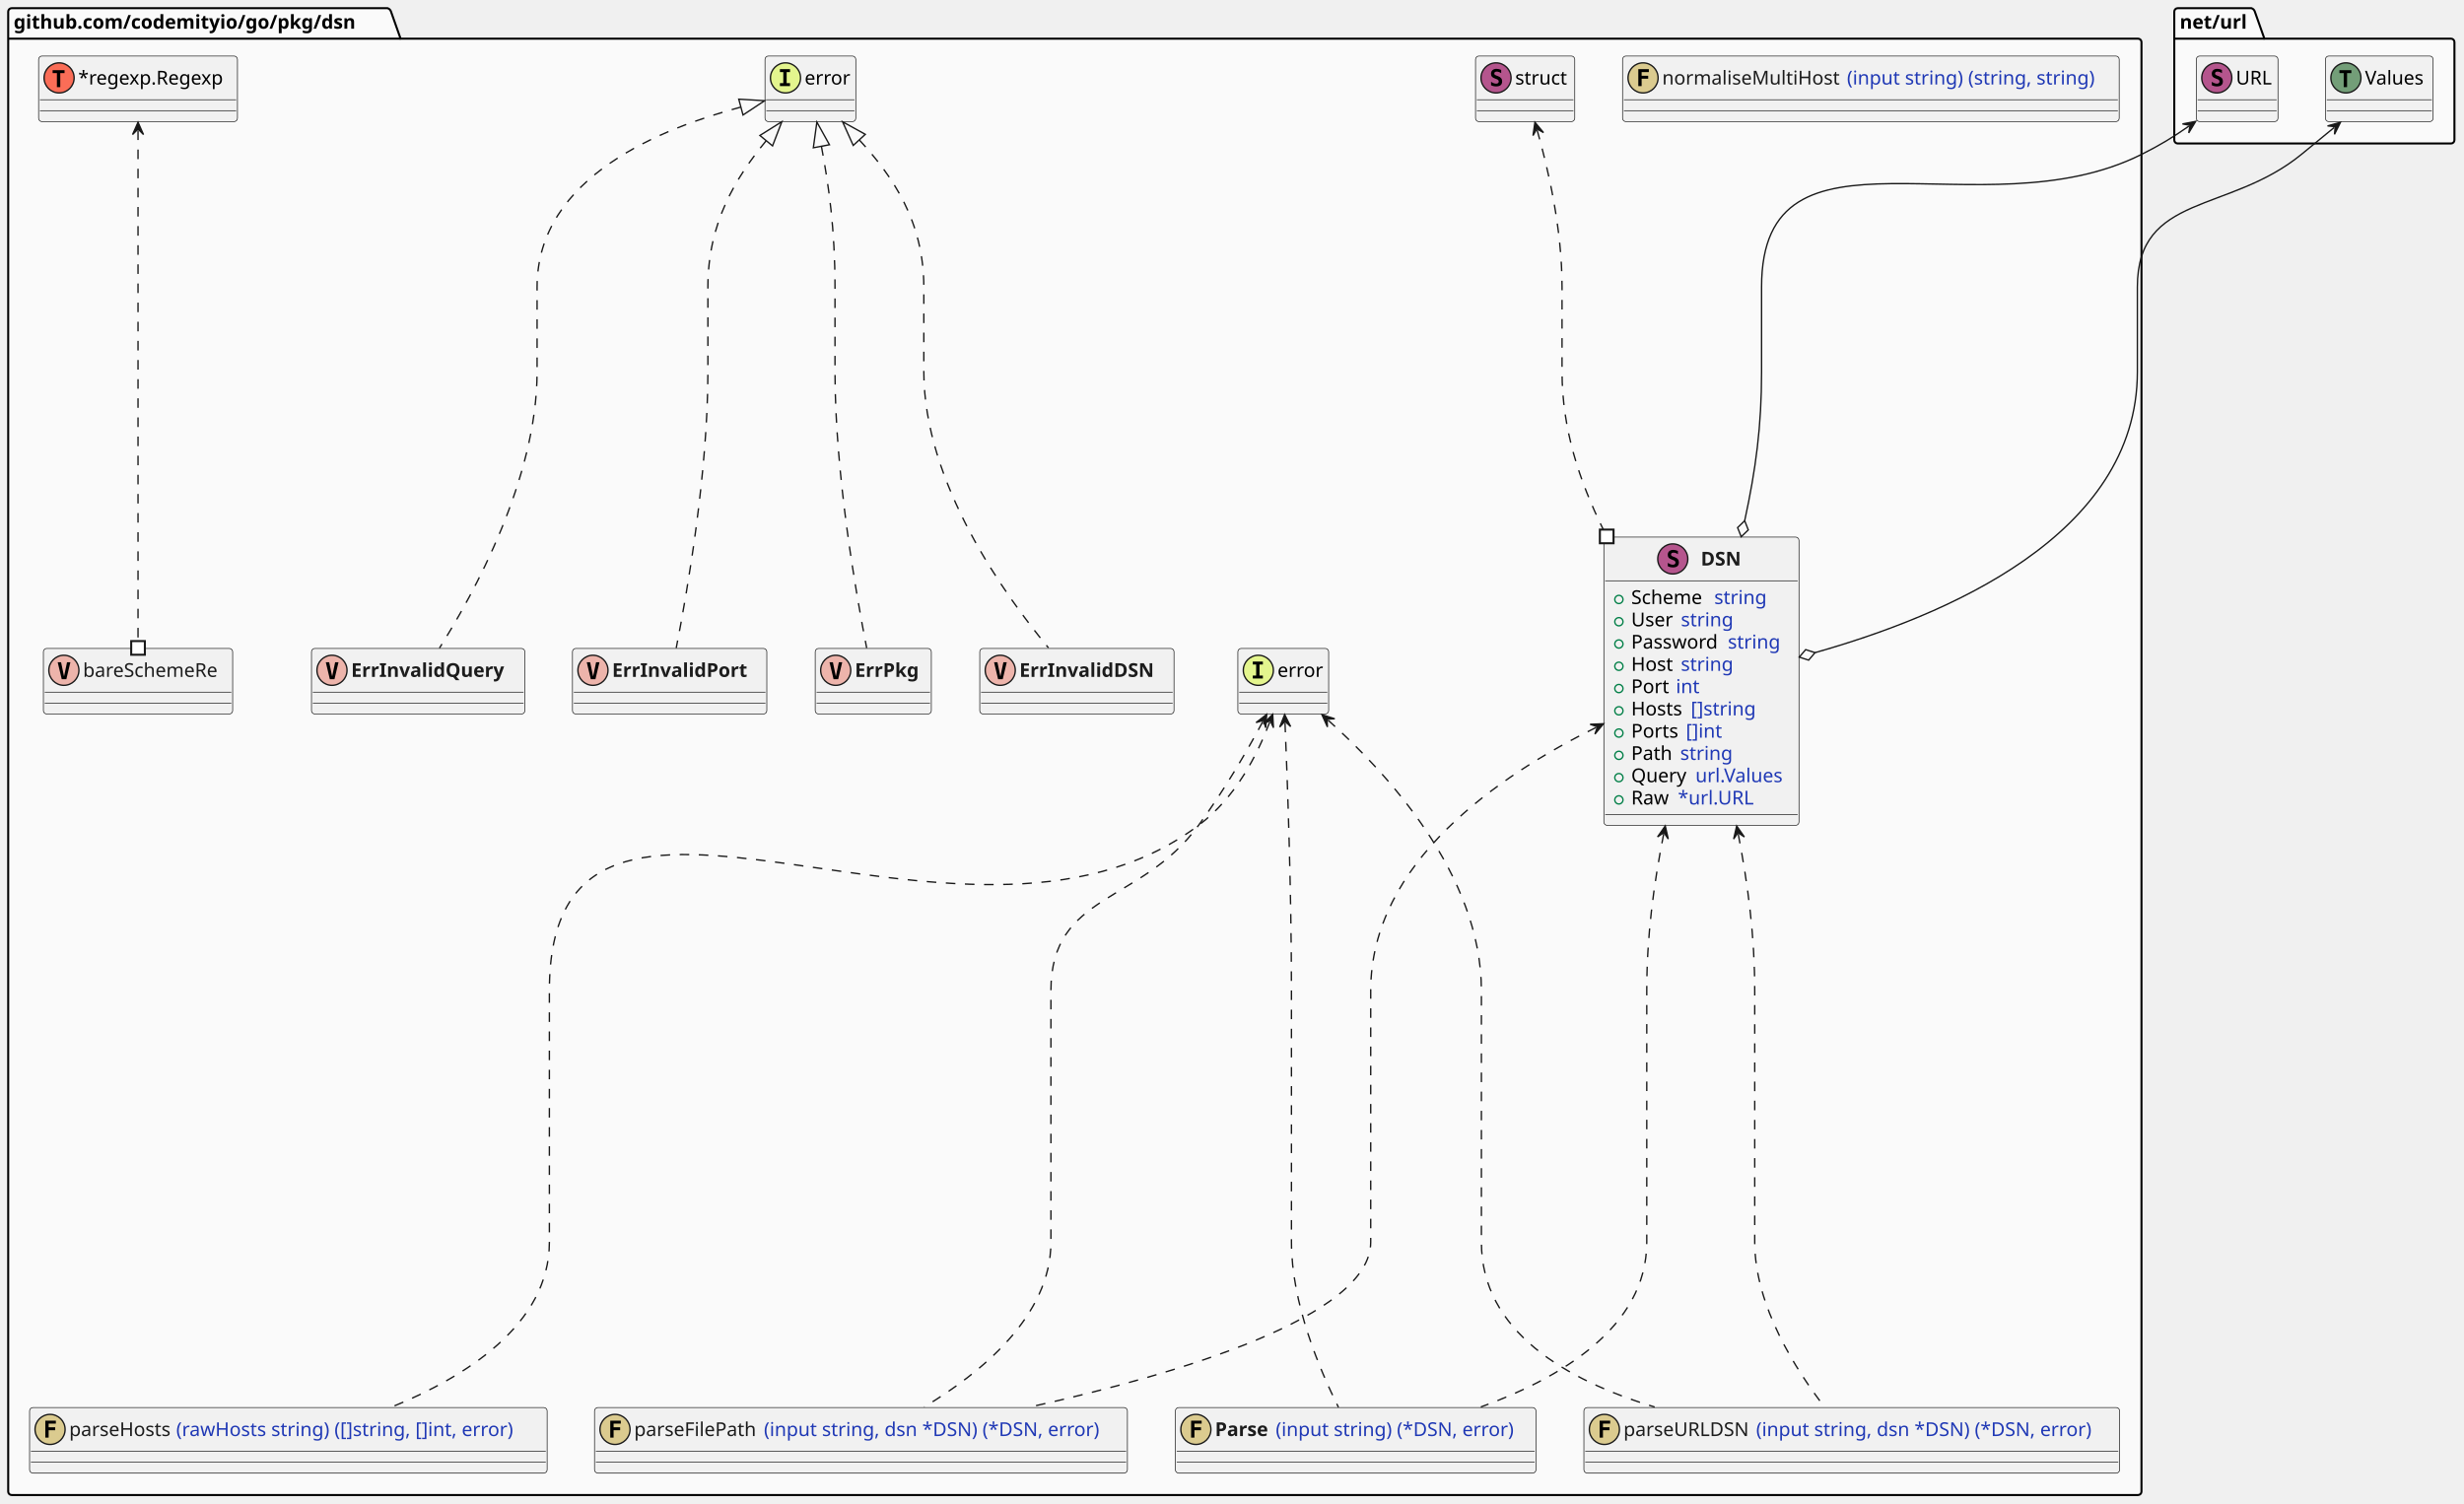
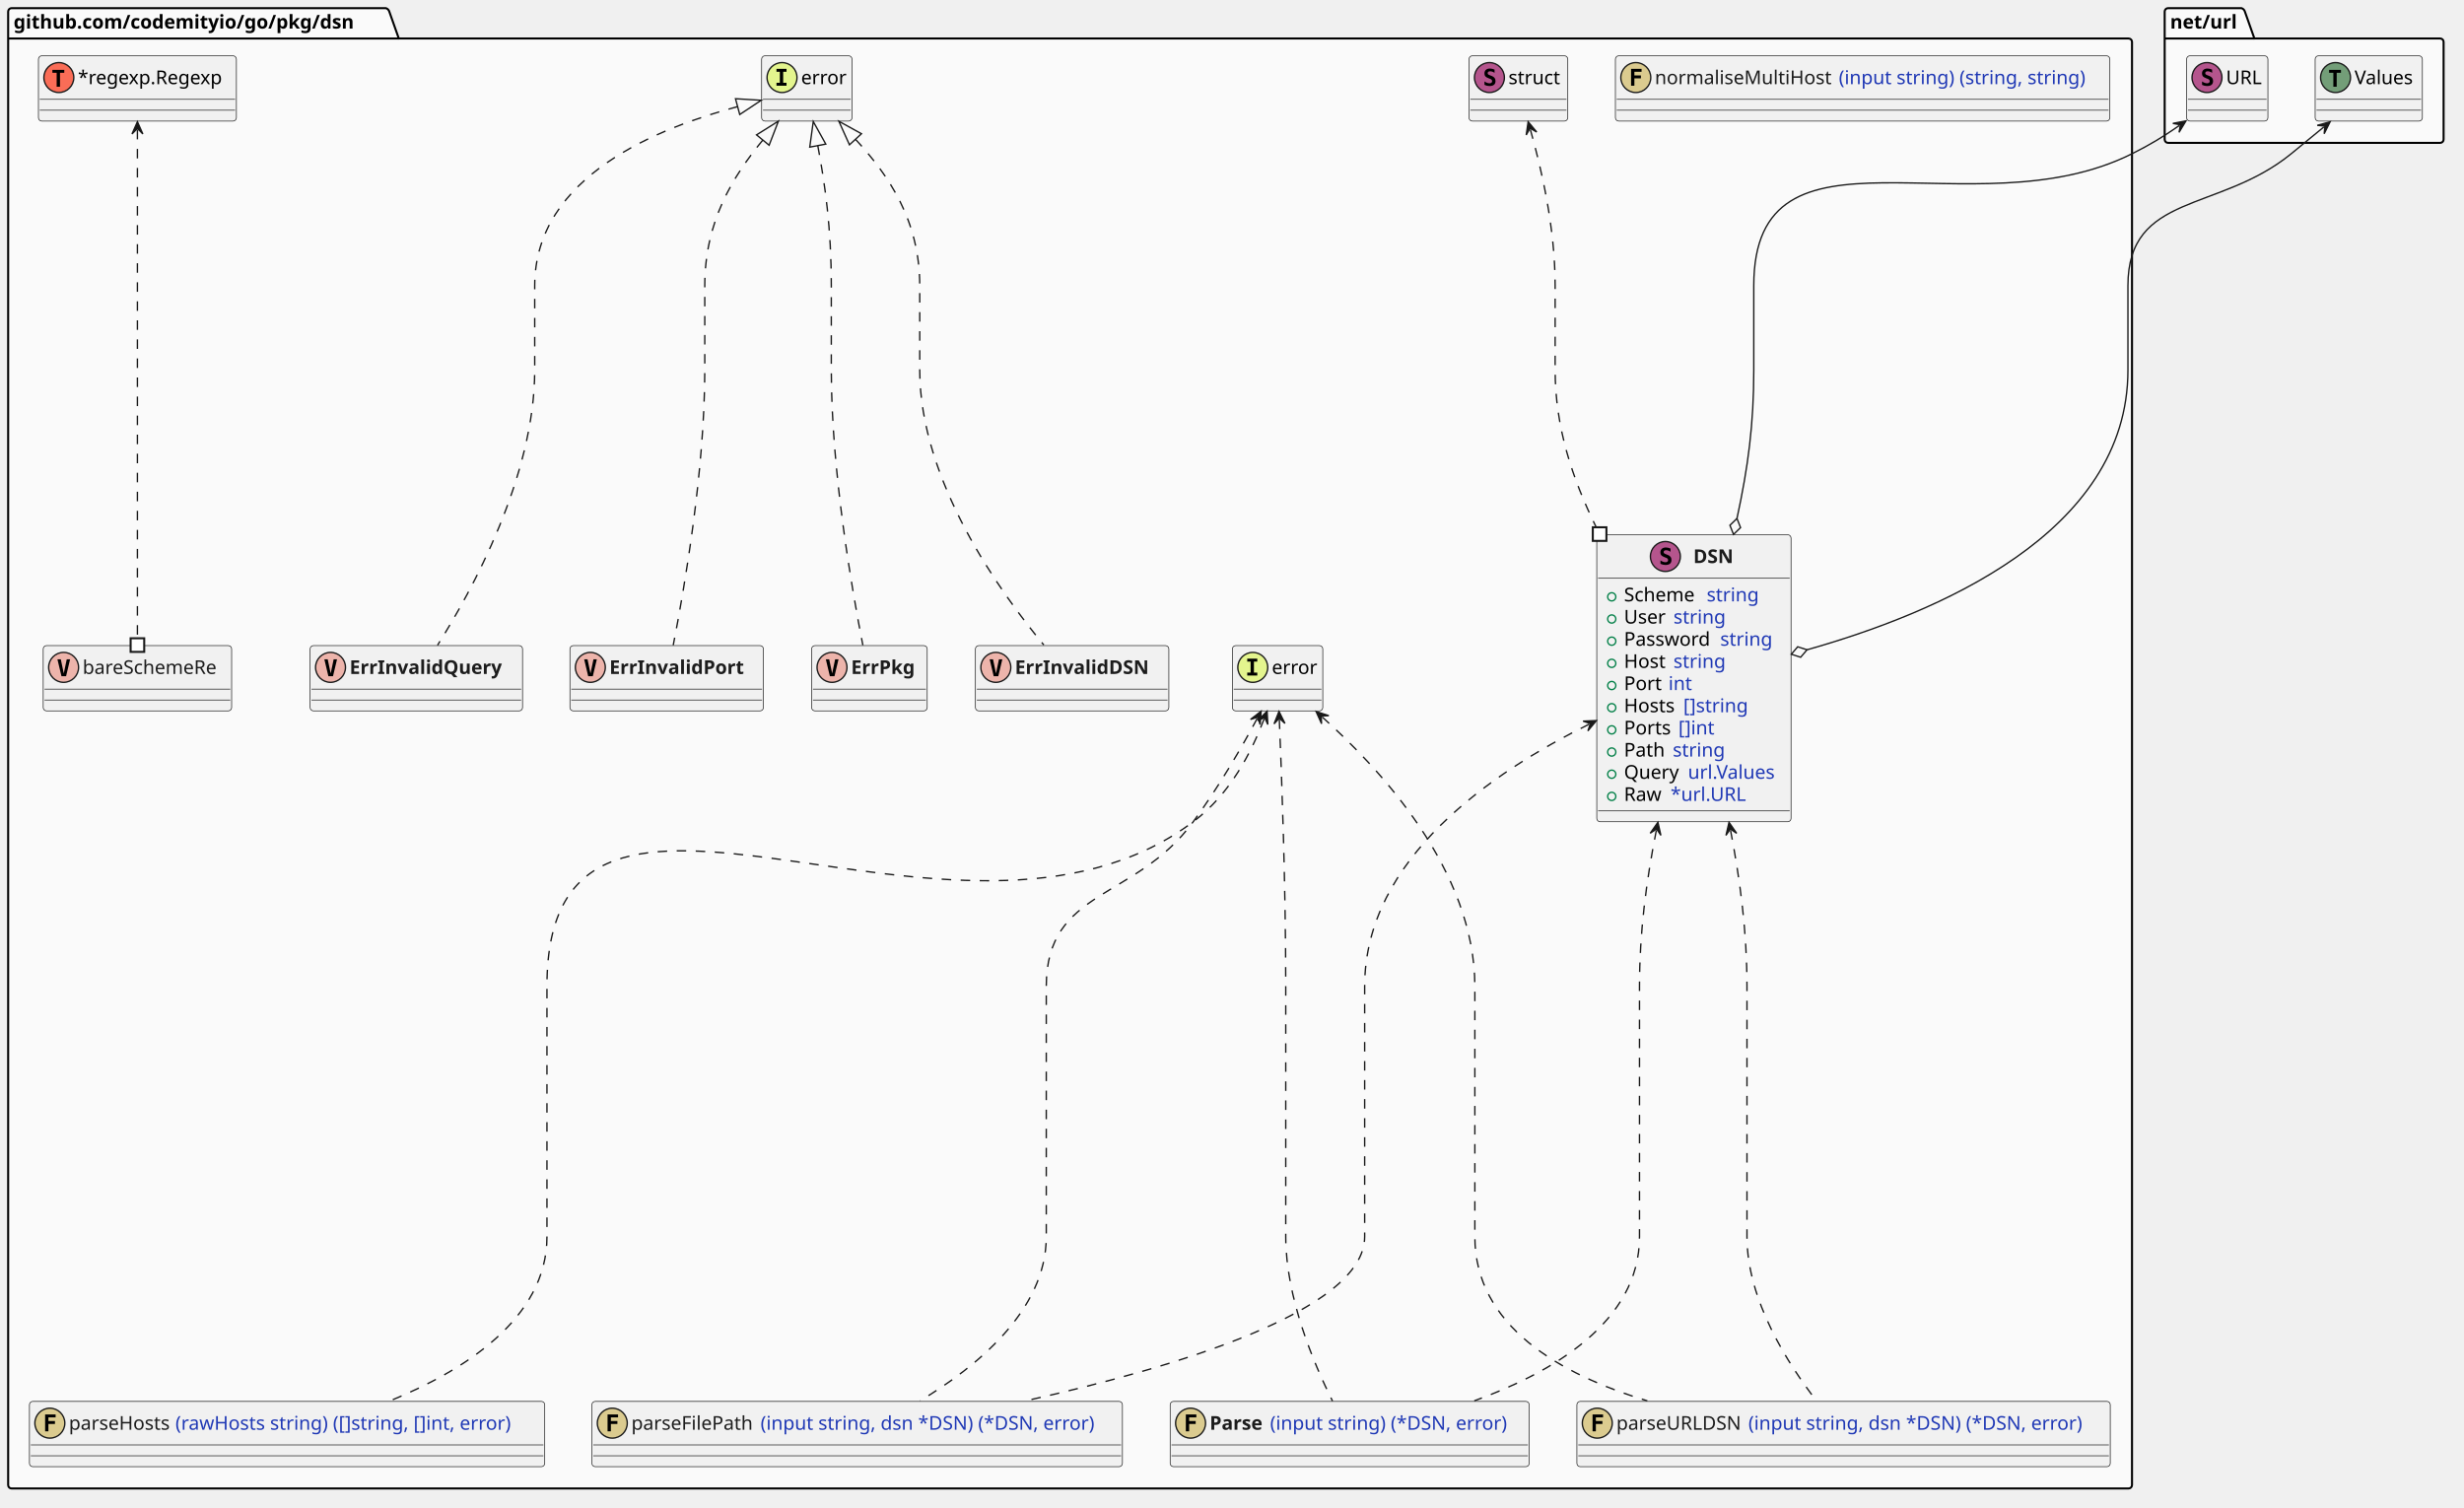
- <svg xmlns="http://www.w3.org/2000/svg" contentStyleType="text/css" data-diagram-type="CLASS" height="1100px" preserveAspectRatio="none" style="width:1803px;height:1100px;background:#FFFFFF;" version="1.1" viewBox="0 0 1803 1100" width="1803px" zoomAndPan="magnify">
+ <svg xmlns="http://www.w3.org/2000/svg" contentStyleType="text/css" data-diagram-type="CLASS" height="1108px" preserveAspectRatio="none" style="width:1811px;height:1108px;background:#FFFFFF;" version="1.1" viewBox="0 0 1811 1108" width="1811px" zoomAndPan="magnify">
  <defs />
  <g>
    <g class="cluster" data-qualified-name="github_com_codemityio_go_pkg_dsn" data-source-line="7" id="ent0002">
      <path d="M8.5,6 L283.614,6 A3.75,3.75 0 0 1 286.114,8.5 L293.114,28.297 L1564.5,28.297 A2.5,2.5 0 0 1 1567,30.797 L1567,1091.47 A2.5,2.5 0 0 1 1564.5,1093.97 L8.5,1093.97 A2.5,2.5 0 0 1 6,1091.47 L6,8.5 A2.5,2.5 0 0 1 8.5,6" fill="#FAFAFA" style="stroke:#000000;stroke-width:1.5;" />
      <line style="stroke:#000000;stroke-width:1.5;" x1="6" x2="293.114" y1="28.297" y2="28.297" />
-       <text fill="#000000" font-family="sans-serif" font-size="14" font-weight="bold" lengthAdjust="spacing" textLength="274.114" x="10" y="20.995">github.com/codemityio/go/pkg/dsn</text>
+       <text fill="#000000" font-family="sans-serif" font-size="14" font-weight="700" lengthAdjust="spacing" textLength="274.114" x="10" y="20.995">github.com/codemityio/go/pkg/dsn</text>
    </g>
    <g class="cluster" data-qualified-name="net_url" data-source-line="33" id="ent0015">
      <path d="M1593.5,6 L1647.438,6 A3.75,3.75 0 0 1 1649.938,8.5 L1656.938,28.297 L1793.5,28.297 A2.5,2.5 0 0 1 1796,30.797 L1796,102.5 A2.5,2.5 0 0 1 1793.5,105 L1593.5,105 A2.5,2.5 0 0 1 1591,102.5 L1591,8.5 A2.5,2.5 0 0 1 1593.5,6" fill="#FAFAFA" style="stroke:#000000;stroke-width:1.5;" />
      <line style="stroke:#000000;stroke-width:1.5;" x1="1591" x2="1656.938" y1="28.297" y2="28.297" />
-       <text fill="#000000" font-family="sans-serif" font-size="14" font-weight="bold" lengthAdjust="spacing" textLength="52.938" x="1595" y="20.995">net/url</text>
+       <text fill="#000000" font-family="sans-serif" font-size="14" font-weight="700" lengthAdjust="spacing" textLength="52.938" x="1595" y="20.995">net/url</text>
    </g>
    <g class="entity" data-qualified-name="github_com_codemityio_go_pkg_dsn.github_com_codemityio_go_pkg_dsn_DSN" data-source-line="8" id="ent0003">
      <rect fill="#F1F1F1" height="210.969" rx="2.5" ry="2.5" style="stroke:#181818;stroke-width:0.5;" width="142.792" x="1173.6" y="393" />
      <ellipse cx="1224.035" cy="409" fill="#B5558D" rx="11" ry="11" style="stroke:#181818;stroke-width:1;" />
      <path d="M1223.52,409.562 Q1221.66,408.859 1221.004,408.094 Q1220.364,407.312 1220.364,406 Q1220.364,404.312 1221.442,403.344 Q1222.52,402.375 1224.395,402.375 Q1225.254,402.375 1226.098,402.578 Q1226.957,402.766 1227.801,403.156 L1227.801,405.547 Q1227.02,404.984 1226.192,404.703 Q1225.379,404.406 1224.582,404.406 Q1223.707,404.406 1223.223,404.766 Q1222.754,405.125 1222.754,405.781 Q1222.754,406.297 1223.098,406.641 Q1223.442,406.969 1224.535,407.375 L1225.598,407.781 Q1227.082,408.328 1227.785,409.234 Q1228.504,410.141 1228.504,411.516 Q1228.504,413.391 1227.395,414.312 Q1226.285,415.234 1224.035,415.234 Q1223.114,415.234 1222.192,415.016 Q1221.27,414.797 1220.41,414.375 L1220.41,411.844 Q1221.379,412.531 1222.301,412.875 Q1223.223,413.219 1224.114,413.219 Q1225.02,413.219 1225.52,412.812 Q1226.02,412.391 1226.02,411.656 Q1226.02,411.094 1225.676,410.688 Q1225.348,410.266 1224.723,410.016 L1223.52,409.562 Z " fill="#000000" />
-       <text fill="#1C1C1C" font-family="sans-serif" font-size="14" font-weight="bold" lengthAdjust="spacing" textLength="33.421" x="1244.535" y="413.847">DSN</text>
+       <text fill="#1C1C1C" font-family="sans-serif" font-size="14" font-weight="700" lengthAdjust="spacing" textLength="33.421" x="1244.535" y="413.847">DSN</text>
      <line style="stroke:#181818;stroke-width:0.5;" x1="1174.6" x2="1315.392" y1="425" y2="425" />
      <g data-visibility-modifier="PUBLIC_FIELD">
        <ellipse cx="1184.6" cy="438.648" fill="none" rx="3" ry="3" style="stroke:#038048;stroke-width:1;" />
      </g>
      <text fill="#000000" font-family="sans-serif" font-size="14" lengthAdjust="spacing" textLength="56.321" x="1193.6" y="441.995">Scheme</text>
      <text fill="#1F38B5" font-family="sans-serif" font-size="14" lengthAdjust="spacing" textLength="40.188" x="1254.371" y="441.995">string</text>
      <g data-visibility-modifier="PUBLIC_FIELD">
        <ellipse cx="1184.6" cy="454.945" fill="none" rx="3" ry="3" style="stroke:#038048;stroke-width:1;" />
      </g>
      <text fill="#000000" font-family="sans-serif" font-size="14" lengthAdjust="spacing" textLength="31.91" x="1193.6" y="458.292">User</text>
      <text fill="#1F38B5" font-family="sans-serif" font-size="14" lengthAdjust="spacing" textLength="40.188" x="1229.96" y="458.292">string</text>
      <g data-visibility-modifier="PUBLIC_FIELD">
        <ellipse cx="1184.6" cy="471.242" fill="none" rx="3" ry="3" style="stroke:#038048;stroke-width:1;" />
      </g>
      <text fill="#000000" font-family="sans-serif" font-size="14" lengthAdjust="spacing" textLength="66.268" x="1193.6" y="474.589">Password</text>
      <text fill="#1F38B5" font-family="sans-serif" font-size="14" lengthAdjust="spacing" textLength="40.188" x="1264.318" y="474.589">string</text>
      <g data-visibility-modifier="PUBLIC_FIELD">
        <ellipse cx="1184.6" cy="487.539" fill="none" rx="3" ry="3" style="stroke:#038048;stroke-width:1;" />
      </g>
      <text fill="#000000" font-family="sans-serif" font-size="14" lengthAdjust="spacing" textLength="31.876" x="1193.6" y="490.886">Host</text>
      <text fill="#1F38B5" font-family="sans-serif" font-size="14" lengthAdjust="spacing" textLength="40.188" x="1229.926" y="490.886">string</text>
      <g data-visibility-modifier="PUBLIC_FIELD">
        <ellipse cx="1184.6" cy="503.836" fill="none" rx="3" ry="3" style="stroke:#038048;stroke-width:1;" />
      </g>
      <text fill="#000000" font-family="sans-serif" font-size="14" lengthAdjust="spacing" textLength="28.253" x="1193.6" y="507.183">Port</text>
      <text fill="#1F38B5" font-family="sans-serif" font-size="14" lengthAdjust="spacing" textLength="18.252" x="1226.303" y="507.183">int</text>
      <g data-visibility-modifier="PUBLIC_FIELD">
        <ellipse cx="1184.6" cy="520.133" fill="none" rx="3" ry="3" style="stroke:#038048;stroke-width:1;" />
      </g>
      <text fill="#000000" font-family="sans-serif" font-size="14" lengthAdjust="spacing" textLength="39.17" x="1193.6" y="523.48">Hosts</text>
      <text fill="#1F38B5" font-family="sans-serif" font-size="14" lengthAdjust="spacing" textLength="51.112" x="1237.22" y="523.48">[]string</text>
      <g data-visibility-modifier="PUBLIC_FIELD">
        <ellipse cx="1184.6" cy="536.43" fill="none" rx="3" ry="3" style="stroke:#038048;stroke-width:1;" />
      </g>
      <text fill="#000000" font-family="sans-serif" font-size="14" lengthAdjust="spacing" textLength="35.547" x="1193.6" y="539.776">Ports</text>
      <text fill="#1F38B5" font-family="sans-serif" font-size="14" lengthAdjust="spacing" textLength="29.176" x="1233.597" y="539.776">[]int</text>
      <g data-visibility-modifier="PUBLIC_FIELD">
        <ellipse cx="1184.6" cy="552.727" fill="none" rx="3" ry="3" style="stroke:#038048;stroke-width:1;" />
      </g>
      <text fill="#000000" font-family="sans-serif" font-size="14" lengthAdjust="spacing" textLength="31.384" x="1193.6" y="556.073">Path</text>
      <text fill="#1F38B5" font-family="sans-serif" font-size="14" lengthAdjust="spacing" textLength="40.188" x="1229.434" y="556.073">string</text>
      <g data-visibility-modifier="PUBLIC_FIELD">
        <ellipse cx="1184.6" cy="569.023" fill="none" rx="3" ry="3" style="stroke:#038048;stroke-width:1;" />
      </g>
      <text fill="#000000" font-family="sans-serif" font-size="14" lengthAdjust="spacing" textLength="42.547" x="1193.6" y="572.37">Query</text>
      <text fill="#1F38B5" font-family="sans-serif" font-size="14" lengthAdjust="spacing" textLength="69.795" x="1240.597" y="572.37">url.Values</text>
      <g data-visibility-modifier="PUBLIC_FIELD">
        <ellipse cx="1184.6" cy="585.32" fill="none" rx="3" ry="3" style="stroke:#038048;stroke-width:1;" />
      </g>
      <text fill="#000000" font-family="sans-serif" font-size="14" lengthAdjust="spacing" textLength="29.757" x="1193.6" y="588.667">Raw</text>
      <text fill="#1F38B5" font-family="sans-serif" font-size="14" lengthAdjust="spacing" textLength="57.743" x="1227.807" y="588.667">*url.URL</text>
      <line style="stroke:#181818;stroke-width:0.5;" x1="1174.6" x2="1315.392" y1="595.969" y2="595.969" />
    </g>
    <g class="entity" data-qualified-name="github_com_codemityio_go_pkg_dsn.github_com_codemityio_go_pkg_dsn_ErrPkg" data-source-line="20" id="ent0004">
      <rect fill="#F1F1F1" height="48" rx="2.5" ry="2.5" style="stroke:#181818;stroke-width:0.5;" width="84.965" x="596.52" y="474.49" />
      <ellipse cx="611.52" cy="490.49" fill="#EDB4AB" rx="11" ry="11" style="stroke:#181818;stroke-width:1;" />
      <path d="M611.629,494.943 L613.817,484.599 L616.286,484.599 L613.332,496.99 L609.942,496.99 L606.989,484.599 L609.457,484.599 L611.629,494.943 Z " fill="#000000" />
-       <text fill="#1C1C1C" font-family="sans-serif" font-size="14" font-weight="bold" lengthAdjust="spacing" textLength="52.965" x="625.52" y="495.337">ErrPkg</text>
+       <text fill="#1C1C1C" font-family="sans-serif" font-size="14" font-weight="700" lengthAdjust="spacing" textLength="52.965" x="625.52" y="495.337">ErrPkg</text>
      <line style="stroke:#181818;stroke-width:0.5;" x1="597.52" x2="680.485" y1="506.49" y2="506.49" />
      <line style="stroke:#181818;stroke-width:0.5;" x1="597.52" x2="680.485" y1="514.49" y2="514.49" />
    </g>
    <g class="entity" data-qualified-name="github_com_codemityio_go_pkg_dsn.github_com_codemityio_go_pkg_dsn_ErrInvalidDSN" data-source-line="21" id="ent0005">
      <rect fill="#F1F1F1" height="48" rx="2.5" ry="2.5" style="stroke:#181818;stroke-width:0.5;" width="142.161" x="716.92" y="474.49" />
      <ellipse cx="731.92" cy="490.49" fill="#EDB4AB" rx="11" ry="11" style="stroke:#181818;stroke-width:1;" />
      <path d="M732.029,494.943 L734.217,484.599 L736.686,484.599 L733.732,496.99 L730.342,496.99 L727.389,484.599 L729.857,484.599 L732.029,494.943 Z " fill="#000000" />
-       <text fill="#1C1C1C" font-family="sans-serif" font-size="14" font-weight="bold" lengthAdjust="spacing" textLength="110.161" x="745.92" y="495.337">ErrInvalidDSN</text>
+       <text fill="#1C1C1C" font-family="sans-serif" font-size="14" font-weight="700" lengthAdjust="spacing" textLength="110.161" x="745.92" y="495.337">ErrInvalidDSN</text>
      <line style="stroke:#181818;stroke-width:0.5;" x1="717.92" x2="858.081" y1="506.49" y2="506.49" />
      <line style="stroke:#181818;stroke-width:0.5;" x1="717.92" x2="858.081" y1="514.49" y2="514.49" />
    </g>
    <g class="entity" data-qualified-name="github_com_codemityio_go_pkg_dsn.github_com_codemityio_go_pkg_dsn_ErrInvalidQuery" data-source-line="22" id="ent0006">
      <rect fill="#F1F1F1" height="48" rx="2.5" ry="2.5" style="stroke:#181818;stroke-width:0.5;" width="156.134" x="227.93" y="474.49" />
      <ellipse cx="242.93" cy="490.49" fill="#EDB4AB" rx="11" ry="11" style="stroke:#181818;stroke-width:1;" />
      <path d="M243.039,494.943 L245.227,484.599 L247.696,484.599 L244.743,496.99 L241.352,496.99 L238.399,484.599 L240.868,484.599 L243.039,494.943 Z " fill="#000000" />
-       <text fill="#1C1C1C" font-family="sans-serif" font-size="14" font-weight="bold" lengthAdjust="spacing" textLength="124.134" x="256.93" y="495.337">ErrInvalidQuery</text>
+       <text fill="#1C1C1C" font-family="sans-serif" font-size="14" font-weight="700" lengthAdjust="spacing" textLength="124.134" x="256.93" y="495.337">ErrInvalidQuery</text>
      <line style="stroke:#181818;stroke-width:0.5;" x1="228.93" x2="383.064" y1="506.49" y2="506.49" />
      <line style="stroke:#181818;stroke-width:0.5;" x1="228.93" x2="383.064" y1="514.49" y2="514.49" />
    </g>
    <g class="entity" data-qualified-name="github_com_codemityio_go_pkg_dsn.github_com_codemityio_go_pkg_dsn_ErrInvalidPort" data-source-line="23" id="ent0007">
      <rect fill="#F1F1F1" height="48" rx="2.5" ry="2.5" style="stroke:#181818;stroke-width:0.5;" width="142.216" x="418.89" y="474.49" />
      <ellipse cx="433.89" cy="490.49" fill="#EDB4AB" rx="11" ry="11" style="stroke:#181818;stroke-width:1;" />
      <path d="M433.999,494.943 L436.187,484.599 L438.656,484.599 L435.702,496.99 L432.312,496.99 L429.359,484.599 L431.827,484.599 L433.999,494.943 Z " fill="#000000" />
-       <text fill="#1C1C1C" font-family="sans-serif" font-size="14" font-weight="bold" lengthAdjust="spacing" textLength="110.216" x="447.89" y="495.337">ErrInvalidPort</text>
+       <text fill="#1C1C1C" font-family="sans-serif" font-size="14" font-weight="700" lengthAdjust="spacing" textLength="110.216" x="447.89" y="495.337">ErrInvalidPort</text>
      <line style="stroke:#181818;stroke-width:0.5;" x1="419.89" x2="560.106" y1="506.49" y2="506.49" />
      <line style="stroke:#181818;stroke-width:0.5;" x1="419.89" x2="560.106" y1="514.49" y2="514.49" />
    </g>
    <g class="entity" data-qualified-name="github_com_codemityio_go_pkg_dsn.github_com_codemityio_go_pkg_dsn_bareSchemeRe" data-source-line="24" id="ent0008">
      <rect fill="#F1F1F1" height="48" rx="2.5" ry="2.5" style="stroke:#181818;stroke-width:0.5;" width="138.497" x="31.75" y="474.49" />
      <ellipse cx="46.75" cy="490.49" fill="#EDB4AB" rx="11" ry="11" style="stroke:#181818;stroke-width:1;" />
      <path d="M46.859,494.943 L49.047,484.599 L51.516,484.599 L48.562,496.99 L45.172,496.99 L42.219,484.599 L44.688,484.599 L46.859,494.943 Z " fill="#000000" />
      <text fill="#1C1C1C" font-family="sans-serif" font-size="14" lengthAdjust="spacing" textLength="106.497" x="60.75" y="495.337">bareSchemeRe</text>
      <line style="stroke:#181818;stroke-width:0.5;" x1="32.75" x2="169.247" y1="506.49" y2="506.49" />
      <line style="stroke:#181818;stroke-width:0.5;" x1="32.75" x2="169.247" y1="514.49" y2="514.49" />
    </g>
    <g class="entity" data-qualified-name="github_com_codemityio_go_pkg_dsn.github_com_codemityio_go_pkg_dsn_Parse" data-source-line="25" id="ent0009">
      <rect fill="#F1F1F1" height="48" rx="2.5" ry="2.5" style="stroke:#181818;stroke-width:0.5;" width="263.875" x="860.06" y="1029.97" />
      <ellipse cx="875.06" cy="1045.97" fill="#DBCB8F" rx="11" ry="11" style="stroke:#181818;stroke-width:1;" />
      <path d="M879.294,1041.736 L874.013,1041.736 L874.013,1044.408 L878.81,1044.408 L878.81,1046.564 L874.013,1046.564 L874.013,1051.97 L871.576,1051.97 L871.576,1039.579 L879.294,1039.579 L879.294,1041.736 Z " fill="#000000" />
-       <text fill="#1C1C1C" font-family="sans-serif" font-size="14" font-weight="bold" lengthAdjust="spacing" textLength="44.44" x="889.06" y="1050.817">Parse</text>
+       <text fill="#1C1C1C" font-family="sans-serif" font-size="14" font-weight="700" lengthAdjust="spacing" textLength="44.44" x="889.06" y="1050.817">Parse</text>
      <text fill="#1F38B5" font-family="sans-serif" font-size="14" lengthAdjust="spacing" textLength="187.435" x="933.5" y="1050.817">(input string) (*DSN, error)</text>
      <line style="stroke:#181818;stroke-width:0.5;" x1="861.06" x2="1122.935" y1="1061.97" y2="1061.97" />
      <line style="stroke:#181818;stroke-width:0.5;" x1="861.06" x2="1122.935" y1="1069.97" y2="1069.97" />
    </g>
    <g class="entity" data-qualified-name="github_com_codemityio_go_pkg_dsn.github_com_codemityio_go_pkg_dsn_parseFilePath" data-source-line="26" id="ent0010">
      <rect fill="#F1F1F1" height="48" rx="2.5" ry="2.5" style="stroke:#181818;stroke-width:0.5;" width="389.937" x="435.03" y="1029.97" />
      <ellipse cx="450.03" cy="1045.97" fill="#DBCB8F" rx="11" ry="11" style="stroke:#181818;stroke-width:1;" />
      <path d="M454.264,1041.736 L448.983,1041.736 L448.983,1044.408 L453.78,1044.408 L453.78,1046.564 L448.983,1046.564 L448.983,1051.97 L446.546,1051.97 L446.546,1039.579 L454.264,1039.579 L454.264,1041.736 Z " fill="#000000" />
      <text fill="#1C1C1C" font-family="sans-serif" font-size="14" lengthAdjust="spacing" textLength="94.958" x="464.03" y="1050.817">parseFilePath</text>
      <text fill="#1F38B5" font-family="sans-serif" font-size="14" lengthAdjust="spacing" textLength="262.978" x="558.988" y="1050.817">(input string, dsn *DSN) (*DSN, error)</text>
      <line style="stroke:#181818;stroke-width:0.5;" x1="436.03" x2="823.966" y1="1061.97" y2="1061.97" />
      <line style="stroke:#181818;stroke-width:0.5;" x1="436.03" x2="823.966" y1="1069.97" y2="1069.97" />
    </g>
    <g class="entity" data-qualified-name="github_com_codemityio_go_pkg_dsn.github_com_codemityio_go_pkg_dsn_parseURLDSN" data-source-line="27" id="ent0011">
      <rect fill="#F1F1F1" height="48" rx="2.5" ry="2.5" style="stroke:#181818;stroke-width:0.5;" width="392.022" x="1158.99" y="1029.97" />
      <ellipse cx="1173.99" cy="1045.97" fill="#DBCB8F" rx="11" ry="11" style="stroke:#181818;stroke-width:1;" />
      <path d="M1178.224,1041.736 L1172.943,1041.736 L1172.943,1044.408 L1177.74,1044.408 L1177.74,1046.564 L1172.943,1046.564 L1172.943,1051.97 L1170.506,1051.97 L1170.506,1039.579 L1178.224,1039.579 L1178.224,1041.736 Z " fill="#000000" />
      <text fill="#1C1C1C" font-family="sans-serif" font-size="14" lengthAdjust="spacing" textLength="97.043" x="1187.99" y="1050.817">parseURLDSN</text>
      <text fill="#1F38B5" font-family="sans-serif" font-size="14" lengthAdjust="spacing" textLength="262.978" x="1285.033" y="1050.817">(input string, dsn *DSN) (*DSN, error)</text>
      <line style="stroke:#181818;stroke-width:0.5;" x1="1159.99" x2="1550.012" y1="1061.97" y2="1061.97" />
      <line style="stroke:#181818;stroke-width:0.5;" x1="1159.99" x2="1550.012" y1="1069.97" y2="1069.97" />
    </g>
    <g class="entity" data-qualified-name="github_com_codemityio_go_pkg_dsn.github_com_codemityio_go_pkg_dsn_normaliseMultiHost" data-source-line="28" id="ent0012">
      <rect fill="#F1F1F1" height="48" rx="2.5" ry="2.5" style="stroke:#181818;stroke-width:0.5;" width="363.42" x="1187.29" y="41" />
      <ellipse cx="1202.29" cy="57" fill="#DBCB8F" rx="11" ry="11" style="stroke:#181818;stroke-width:1;" />
      <path d="M1206.524,52.766 L1201.243,52.766 L1201.243,55.438 L1206.04,55.438 L1206.04,57.594 L1201.243,57.594 L1201.243,63 L1198.806,63 L1198.806,50.609 L1206.524,50.609 L1206.524,52.766 Z " fill="#000000" />
      <text fill="#1C1C1C" font-family="sans-serif" font-size="14" lengthAdjust="spacing" textLength="135.194" x="1216.29" y="61.847">normaliseMultiHost</text>
      <text fill="#1F38B5" font-family="sans-serif" font-size="14" lengthAdjust="spacing" textLength="196.226" x="1351.484" y="61.847">(input string) (string, string)</text>
      <line style="stroke:#181818;stroke-width:0.5;" x1="1188.29" x2="1549.71" y1="73" y2="73" />
      <line style="stroke:#181818;stroke-width:0.5;" x1="1188.29" x2="1549.71" y1="81" y2="81" />
    </g>
    <g class="entity" data-qualified-name="github_com_codemityio_go_pkg_dsn.github_com_codemityio_go_pkg_dsn_parseHosts" data-source-line="29" id="ent0013">
      <rect fill="#F1F1F1" height="48" rx="2.5" ry="2.5" style="stroke:#181818;stroke-width:0.5;" width="378.726" x="21.64" y="1029.97" />
      <ellipse cx="36.64" cy="1045.97" fill="#DBCB8F" rx="11" ry="11" style="stroke:#181818;stroke-width:1;" />
      <path d="M40.874,1041.736 L35.593,1041.736 L35.593,1044.408 L40.39,1044.408 L40.39,1046.564 L35.593,1046.564 L35.593,1051.97 L33.156,1051.97 L33.156,1039.579 L40.874,1039.579 L40.874,1041.736 Z " fill="#000000" />
      <text fill="#1C1C1C" font-family="sans-serif" font-size="14" lengthAdjust="spacing" textLength="78.299" x="50.64" y="1050.817">parseHosts</text>
      <text fill="#1F38B5" font-family="sans-serif" font-size="14" lengthAdjust="spacing" textLength="268.427" x="128.939" y="1050.817">(rawHosts string) ([]string, []int, error)</text>
      <line style="stroke:#181818;stroke-width:0.5;" x1="22.64" x2="399.366" y1="1061.97" y2="1061.97" />
      <line style="stroke:#181818;stroke-width:0.5;" x1="22.64" x2="399.366" y1="1069.97" y2="1069.97" />
    </g>
    <g class="entity" data-qualified-name="github_com_codemityio_go_pkg_dsn._struct" data-source-line="32" id="ent0014">
      <rect fill="#F1F1F1" height="48" rx="2.5" ry="2.5" style="stroke:#181818;stroke-width:0.5;" width="72.599" x="1079.7" y="41" />
      <ellipse cx="1094.7" cy="57" fill="#B5558D" rx="11" ry="11" style="stroke:#181818;stroke-width:1;" />
      <path d="M1094.184,57.562 Q1092.325,56.859 1091.669,56.094 Q1091.028,55.312 1091.028,54 Q1091.028,52.312 1092.106,51.344 Q1093.184,50.375 1095.059,50.375 Q1095.919,50.375 1096.763,50.578 Q1097.622,50.766 1098.466,51.156 L1098.466,53.547 Q1097.684,52.984 1096.856,52.703 Q1096.044,52.406 1095.247,52.406 Q1094.372,52.406 1093.888,52.766 Q1093.419,53.125 1093.419,53.781 Q1093.419,54.297 1093.763,54.641 Q1094.106,54.969 1095.2,55.375 L1096.263,55.781 Q1097.747,56.328 1098.45,57.234 Q1099.169,58.141 1099.169,59.516 Q1099.169,61.391 1098.059,62.312 Q1096.95,63.234 1094.7,63.234 Q1093.778,63.234 1092.856,63.016 Q1091.934,62.797 1091.075,62.375 L1091.075,59.844 Q1092.044,60.531 1092.966,60.875 Q1093.888,61.219 1094.778,61.219 Q1095.684,61.219 1096.184,60.812 Q1096.684,60.391 1096.684,59.656 Q1096.684,59.094 1096.341,58.688 Q1096.013,58.266 1095.388,58.016 L1094.184,57.562 Z " fill="#000000" />
      <text fill="#000000" font-family="sans-serif" font-size="14" lengthAdjust="spacing" textLength="40.599" x="1108.7" y="61.847">struct</text>
      <line style="stroke:#181818;stroke-width:0.5;" x1="1080.7" x2="1151.299" y1="73" y2="73" />
      <line style="stroke:#181818;stroke-width:0.5;" x1="1080.7" x2="1151.299" y1="81" y2="81" />
    </g>
    <g class="entity" data-qualified-name="github_com_codemityio_go_pkg_dsn.error" data-source-line="39" id="ent0018">
      <rect fill="#F1F1F1" height="48" rx="2.5" ry="2.5" style="stroke:#181818;stroke-width:0.5;" width="66.446" x="559.78" y="41" />
      <ellipse cx="574.78" cy="57" fill="#E4F58E" rx="11" ry="11" style="stroke:#181818;stroke-width:1;" />
      <path d="M570.702,52.766 L570.702,50.609 L578.092,50.609 L578.092,52.766 L575.624,52.766 L575.624,60.844 L578.092,60.844 L578.092,63 L570.702,63 L570.702,60.844 L573.171,60.844 L573.171,52.766 L570.702,52.766 Z " fill="#000000" />
      <text fill="#000000" font-family="sans-serif" font-size="14" lengthAdjust="spacing" textLength="34.446" x="588.78" y="61.847">error</text>
      <line style="stroke:#181818;stroke-width:0.5;" x1="560.78" x2="625.226" y1="73" y2="73" />
      <line style="stroke:#181818;stroke-width:0.5;" x1="560.78" x2="625.226" y1="81" y2="81" />
    </g>
    <g class="entity" data-qualified-name="github_com_codemityio_go_pkg_dsn._regexp_Regexp" data-source-line="43" id="ent0019">
      <rect fill="#F1F1F1" height="48" rx="2.5" ry="2.5" style="stroke:#181818;stroke-width:0.5;" width="145.504" x="28.25" y="41" />
      <ellipse cx="43.25" cy="57" fill="#FA6D57" rx="11" ry="11" style="stroke:#181818;stroke-width:1;" />
      <path d="M44.094,63.75 L41.641,63.75 L41.641,53.5 L38.5,53.5 L38.5,51.359 L47.234,51.359 L47.234,53.5 L44.094,53.5 L44.094,63.75 Z " fill="#000000" />
      <text fill="#000000" font-family="sans-serif" font-size="14" lengthAdjust="spacing" textLength="113.504" x="57.25" y="61.847">*regexp.Regexp</text>
      <line style="stroke:#181818;stroke-width:0.5;" x1="29.25" x2="172.754" y1="73" y2="73" />
      <line style="stroke:#181818;stroke-width:0.5;" x1="29.25" x2="172.754" y1="81" y2="81" />
    </g>
    <g class="entity" data-qualified-name="github_com_codemityio_go_pkg_dsn._error" data-source-line="44" id="ent0020">
      <rect fill="#F1F1F1" height="48" rx="2.5" ry="2.5" style="stroke:#181818;stroke-width:0.5;" width="66.446" x="905.78" y="474.49" />
      <ellipse cx="920.78" cy="490.49" fill="#E4F58E" rx="11" ry="11" style="stroke:#181818;stroke-width:1;" />
      <path d="M916.702,486.256 L916.702,484.099 L924.092,484.099 L924.092,486.256 L921.624,486.256 L921.624,494.334 L924.092,494.334 L924.092,496.49 L916.702,496.49 L916.702,494.334 L919.171,494.334 L919.171,486.256 L916.702,486.256 Z " fill="#000000" />
      <text fill="#000000" font-family="sans-serif" font-size="14" lengthAdjust="spacing" textLength="34.446" x="934.78" y="495.337">error</text>
      <line style="stroke:#181818;stroke-width:0.5;" x1="906.78" x2="971.226" y1="506.49" y2="506.49" />
      <line style="stroke:#181818;stroke-width:0.5;" x1="906.78" x2="971.226" y1="514.49" y2="514.49" />
    </g>
    <g class="entity" data-qualified-name="net_url.net_url_Values" data-source-line="34" id="ent0016">
      <rect fill="#F1F1F1" height="48" rx="2.5" ry="2.5" style="stroke:#181818;stroke-width:0.5;" width="78.826" x="1701.59" y="41" />
      <ellipse cx="1716.59" cy="57" fill="#739E78" rx="11" ry="11" style="stroke:#181818;stroke-width:1;" />
      <path d="M1717.434,63.75 L1714.981,63.75 L1714.981,53.5 L1711.84,53.5 L1711.84,51.359 L1720.574,51.359 L1720.574,53.5 L1717.434,53.5 L1717.434,63.75 Z " fill="#000000" />
      <text fill="#000000" font-family="sans-serif" font-size="14" lengthAdjust="spacing" textLength="46.826" x="1730.59" y="61.847">Values</text>
      <line style="stroke:#181818;stroke-width:0.5;" x1="1702.59" x2="1779.416" y1="73" y2="73" />
      <line style="stroke:#181818;stroke-width:0.5;" x1="1702.59" x2="1779.416" y1="81" y2="81" />
    </g>
    <g class="entity" data-qualified-name="net_url.net_url_URL" data-source-line="37" id="ent0017">
      <rect fill="#F1F1F1" height="48" rx="2.5" ry="2.5" style="stroke:#181818;stroke-width:0.5;" width="59.774" x="1607.11" y="41" />
      <ellipse cx="1622.11" cy="57" fill="#B5558D" rx="11" ry="11" style="stroke:#181818;stroke-width:1;" />
      <path d="M1621.594,57.562 Q1619.735,56.859 1619.079,56.094 Q1618.438,55.312 1618.438,54 Q1618.438,52.312 1619.516,51.344 Q1620.594,50.375 1622.469,50.375 Q1623.329,50.375 1624.172,50.578 Q1625.032,50.766 1625.876,51.156 L1625.876,53.547 Q1625.094,52.984 1624.266,52.703 Q1623.454,52.406 1622.657,52.406 Q1621.782,52.406 1621.297,52.766 Q1620.829,53.125 1620.829,53.781 Q1620.829,54.297 1621.172,54.641 Q1621.516,54.969 1622.61,55.375 L1623.672,55.781 Q1625.157,56.328 1625.86,57.234 Q1626.579,58.141 1626.579,59.516 Q1626.579,61.391 1625.469,62.312 Q1624.36,63.234 1622.11,63.234 Q1621.188,63.234 1620.266,63.016 Q1619.344,62.797 1618.485,62.375 L1618.485,59.844 Q1619.454,60.531 1620.376,60.875 Q1621.297,61.219 1622.188,61.219 Q1623.094,61.219 1623.594,60.812 Q1624.094,60.391 1624.094,59.656 Q1624.094,59.094 1623.751,58.688 Q1623.422,58.266 1622.797,58.016 L1621.594,57.562 Z " fill="#000000" />
      <text fill="#000000" font-family="sans-serif" font-size="14" lengthAdjust="spacing" textLength="27.774" x="1636.11" y="61.847">URL</text>
      <line style="stroke:#181818;stroke-width:0.5;" x1="1608.11" x2="1665.884" y1="73" y2="73" />
      <line style="stroke:#181818;stroke-width:0.5;" x1="1608.11" x2="1665.884" y1="81" y2="81" />
    </g>
    <g class="link" data-entity-1="ent0014" data-entity-2="ent0003" data-link-type="dependency" data-source-line="50" id="lnk22">
      <path codeLine="50" d="M1124.793,95.224 C1132.793,123.514 1143,166.89 1143,210 C1143,210 1143,210 1143,272 C1143,313.57 1155.352,351.449 1173.472,388.049" fill="none" id="_struct-github_com_codemityio_go_pkg_dsn_DSN" style="stroke:#181818;stroke-width:1;stroke-dasharray:7,7;" />
      <polygon fill="#181818" points="1123.16,89.45,1121.76,99.199,1124.521,94.261,1129.458,97.022,1123.16,89.45" style="stroke:#181818;stroke-width:1;" />
      <rect fill="#FFFFFF" height="10" style="stroke:#181818;stroke-width:1.5;" width="10" x="1170.69" y="387.53" />
    </g>
    <g class="link" data-entity-1="ent0016" data-entity-2="ent0003" data-link-type="aggregation" data-source-line="51" id="lnk24">
      <path codeLine="51" d="M1708.003,93.3 C1698.883,100.83 1693.34,105.38 1684,113 C1630.88,156.37 1564,141.42 1564,210 C1564,210 1564,210 1564,272 C1564,392.38 1422.187,450.963 1328.137,477.573" fill="none" id="net_url_Values-github_com_codemityio_go_pkg_dsn_DSN" style="stroke:#181818;stroke-width:1;" />
      <polygon fill="#181818" points="1712.63,89.48,1703.143,92.126,1708.774,92.663,1708.237,98.295,1712.63,89.48" style="stroke:#181818;stroke-width:1;" />
      <polygon fill="none" points="1316.59,480.84,1323.452,483.055,1328.137,477.573,1321.274,475.358,1316.59,480.84" style="stroke:#181818;stroke-width:1;" />
    </g>
    <g class="link" data-entity-1="ent0017" data-entity-2="ent0003" data-link-type="aggregation" data-source-line="52" id="lnk26">
      <path codeLine="52" d="M1601.748,92.261 C1589.798,100.591 1580.62,106.19 1567,113 C1449.95,171.51 1289,79.14 1289,210 C1289,210 1289,210 1289,272 C1289,311.89 1284.834,343.293 1276.644,381.043" fill="none" id="net_url_URL-github_com_codemityio_go_pkg_dsn_DSN" style="stroke:#181818;stroke-width:1;" />
      <polygon fill="#181818" points="1606.67,88.83,1596.999,90.695,1602.568,91.689,1601.574,97.258,1606.67,88.83" style="stroke:#181818;stroke-width:1;" />
      <polygon fill="none" points="1274.1,392.77,1279.281,387.755,1276.644,381.043,1271.463,386.058,1274.1,392.77" style="stroke:#181818;stroke-width:1;" />
    </g>
    <g class="link" data-entity-1="ent0018" data-entity-2="ent0004" data-link-type="extension" data-source-line="53" id="lnk28">
      <path codeLine="53" d="M601.051,107.021 C606.381,135.411 611,167.17 611,210 C611,210 611,210 611,272 C611,346.36 626.18,433.47 634.19,474.23" fill="none" id="error-backto-github_com_codemityio_go_pkg_dsn_ErrPkg" style="stroke:#181818;stroke-width:1;stroke-dasharray:7,7;" />
      <polygon fill="none" points="597.73,89.33,595.154,108.128,606.948,105.914,597.73,89.33" style="stroke:#181818;stroke-width:1;" />
    </g>
    <g class="link" data-entity-1="ent0018" data-entity-2="ent0005" data-link-type="extension" data-source-line="54" id="lnk30">
      <path codeLine="54" d="M628.753,102.361 C653.293,129.011 676,162.1 676,210 C676,210 676,210 676,272 C676,353.08 734.81,435.05 767.2,474.05" fill="none" id="error-backto-github_com_codemityio_go_pkg_dsn_ErrInvalidDSN" style="stroke:#181818;stroke-width:1;stroke-dasharray:7,7;" />
      <polygon fill="none" points="616.56,89.12,624.339,106.426,633.167,98.297,616.56,89.12" style="stroke:#181818;stroke-width:1;" />
    </g>
    <g class="link" data-entity-1="ent0018" data-entity-2="ent0006" data-link-type="extension" data-source-line="55" id="lnk32">
      <path codeLine="55" d="M542.135,78.356 C485.205,93.636 393,128.92 393,210 C393,210 393,210 393,272 C393,350.47 346.58,434.61 321.55,474.27" fill="none" id="error-backto-github_com_codemityio_go_pkg_dsn_ErrInvalidQuery" style="stroke:#181818;stroke-width:1;stroke-dasharray:7,7;" />
      <polygon fill="none" points="559.52,73.69,540.58,72.561,543.691,84.151,559.52,73.69" style="stroke:#181818;stroke-width:1;" />
    </g>
    <g class="link" data-entity-1="ent0018" data-entity-2="ent0007" data-link-type="extension" data-source-line="56" id="lnk34">
      <path codeLine="56" d="M560.668,102.936 C538.479,129.886 518,162.93 518,210 C518,210 518,210 518,272 C518,346.36 502.82,433.47 494.81,474.23" fill="none" id="error-backto-github_com_codemityio_go_pkg_dsn_ErrInvalidPort" style="stroke:#181818;stroke-width:1;stroke-dasharray:7,7;" />
      <polygon fill="none" points="572.11,89.04,556.037,99.122,565.301,106.75,572.11,89.04" style="stroke:#181818;stroke-width:1;" />
    </g>
    <g class="link" data-entity-1="ent0019" data-entity-2="ent0008" data-link-type="dependency" data-source-line="57" id="lnk36">
      <path codeLine="57" d="M101,95.45 C101,123.95 101,167.5 101,210 C101,210 101,210 101,272 C101,345.79 101,428.17 101,469.11" fill="none" id="_regexp_Regexp-github_com_codemityio_go_pkg_dsn_bareSchemeRe" style="stroke:#181818;stroke-width:1;stroke-dasharray:7,7;" />
      <polygon fill="#181818" points="101,89.45,97,98.45,101,94.45,105,98.45,101,89.45" style="stroke:#181818;stroke-width:1;" />
      <rect fill="#FFFFFF" height="10" style="stroke:#181818;stroke-width:1.5;" width="10" x="96" y="469.11" />
    </g>
    <g class="link" data-entity-1="ent0003" data-entity-2="ent0009" data-link-type="dependency" data-source-line="58" id="lnk38">
      <path codeLine="58" d="M1217.38,610.227 C1209.94,647.997 1205,685.21 1205,724.97 C1205,724.97 1205,724.97 1205,908.97 C1205,971.46 1141.3,1008.67 1083.57,1029.56" fill="none" id="github_com_codemityio_go_pkg_dsn_DSN-backto-github_com_codemityio_go_pkg_dsn_Parse" style="stroke:#181818;stroke-width:1;stroke-dasharray:7,7;" />
      <polygon fill="#181818" points="1218.54,604.34,1212.876,612.397,1217.574,609.246,1220.725,613.943,1218.54,604.34" style="stroke:#181818;stroke-width:1;" />
    </g>
    <g class="link" data-entity-1="ent0020" data-entity-2="ent0009" data-link-type="dependency" data-source-line="59" id="lnk40">
      <path codeLine="59" d="M940.282,528.845 C942.002,569.785 945,651.15 945,724.97 C945,724.97 945,724.97 945,908.97 C945,953.41 965.48,1001.93 979.4,1029.78" fill="none" id="_error-backto-github_com_codemityio_go_pkg_dsn_Parse" style="stroke:#181818;stroke-width:1;stroke-dasharray:7,7;" />
      <polygon fill="#181818" points="940.03,522.85,936.411,532.01,940.24,527.846,944.404,531.674,940.03,522.85" style="stroke:#181818;stroke-width:1;" />
    </g>
    <g class="link" data-entity-1="ent0003" data-entity-2="ent0010" data-link-type="dependency" data-source-line="60" id="lnk42">
      <path codeLine="60" d="M1167.994,532.253 C1096.633,567.603 1003,630.94 1003,724.97 C1003,724.97 1003,724.97 1003,908.97 C1003,963.5 862.49,1005.34 753.94,1029.53" fill="none" id="github_com_codemityio_go_pkg_dsn_DSN-backto-github_com_codemityio_go_pkg_dsn_parseFilePath" style="stroke:#181818;stroke-width:1;stroke-dasharray:7,7;" />
      <polygon fill="#181818" points="1173.37,529.59,1163.53,530.001,1168.89,531.809,1167.081,537.169,1173.37,529.59" style="stroke:#181818;stroke-width:1;" />
    </g>
    <g class="link" data-entity-1="ent0020" data-entity-2="ent0010" data-link-type="dependency" data-source-line="61" id="lnk44">
      <path codeLine="61" d="M924.064,527.992 C912.365,549.712 896.44,577.42 877,603.97 C834.41,662.13 769,652.89 769,724.97 C769,724.97 769,724.97 769,908.97 C769,963.52 716.72,1005.32 676.28,1029.5" fill="none" id="_error-backto-github_com_codemityio_go_pkg_dsn_parseFilePath" style="stroke:#181818;stroke-width:1;stroke-dasharray:7,7;" />
      <polygon fill="#181818" points="926.91,522.71,919.12,528.737,924.539,527.112,926.163,532.53,926.91,522.71" style="stroke:#181818;stroke-width:1;" />
    </g>
    <g class="link" data-entity-1="ent0003" data-entity-2="ent0011" data-link-type="dependency" data-source-line="62" id="lnk46">
      <path codeLine="62" d="M1271.931,610.263 C1279.181,648.043 1284,685.24 1284,724.97 C1284,724.97 1284,724.97 1284,908.97 C1284,955.52 1314.21,1002.62 1335.22,1029.74" fill="none" id="github_com_codemityio_go_pkg_dsn_DSN-backto-github_com_codemityio_go_pkg_dsn_parseURLDSN" style="stroke:#181818;stroke-width:1;stroke-dasharray:7,7;" />
      <polygon fill="#181818" points="1270.8,604.37,1268.568,613.963,1271.742,609.28,1276.425,612.455,1270.8,604.37" style="stroke:#181818;stroke-width:1;" />
    </g>
    <g class="link" data-entity-1="ent0020" data-entity-2="ent0011" data-link-type="dependency" data-source-line="63" id="lnk48">
      <path codeLine="63" d="M971.77,526.953 C1013.97,564.743 1084,639.57 1084,724.97 C1084,724.97 1084,724.97 1084,908.97 C1084,974.24 1146.05,1010.01 1210.77,1029.58" fill="none" id="_error-backto-github_com_codemityio_go_pkg_dsn_parseURLDSN" style="stroke:#181818;stroke-width:1;stroke-dasharray:7,7;" />
      <polygon fill="#181818" points="967.3,522.95,971.336,531.934,971.025,526.285,976.673,525.974,967.3,522.95" style="stroke:#181818;stroke-width:1;" />
    </g>
    <g class="link" data-entity-1="ent0020" data-entity-2="ent0013" data-link-type="dependency" data-source-line="64" id="lnk50">
      <path codeLine="64" d="M929.158,528.285 C919.998,552.255 904.53,583.37 877,603.97 C702.57,734.48 402,507.12 402,724.97 C402,724.97 402,724.97 402,908.97 C402,969.5 340.09,1007.78 286.76,1029.53" fill="none" id="_error-backto-github_com_codemityio_go_pkg_dsn_parseHosts" style="stroke:#181818;stroke-width:1;stroke-dasharray:7,7;" />
      <polygon fill="#181818" points="931.3,522.68,924.351,529.659,929.515,527.351,931.824,532.515,931.3,522.68" style="stroke:#181818;stroke-width:1;" />
    </g>
  </g>
</svg>
